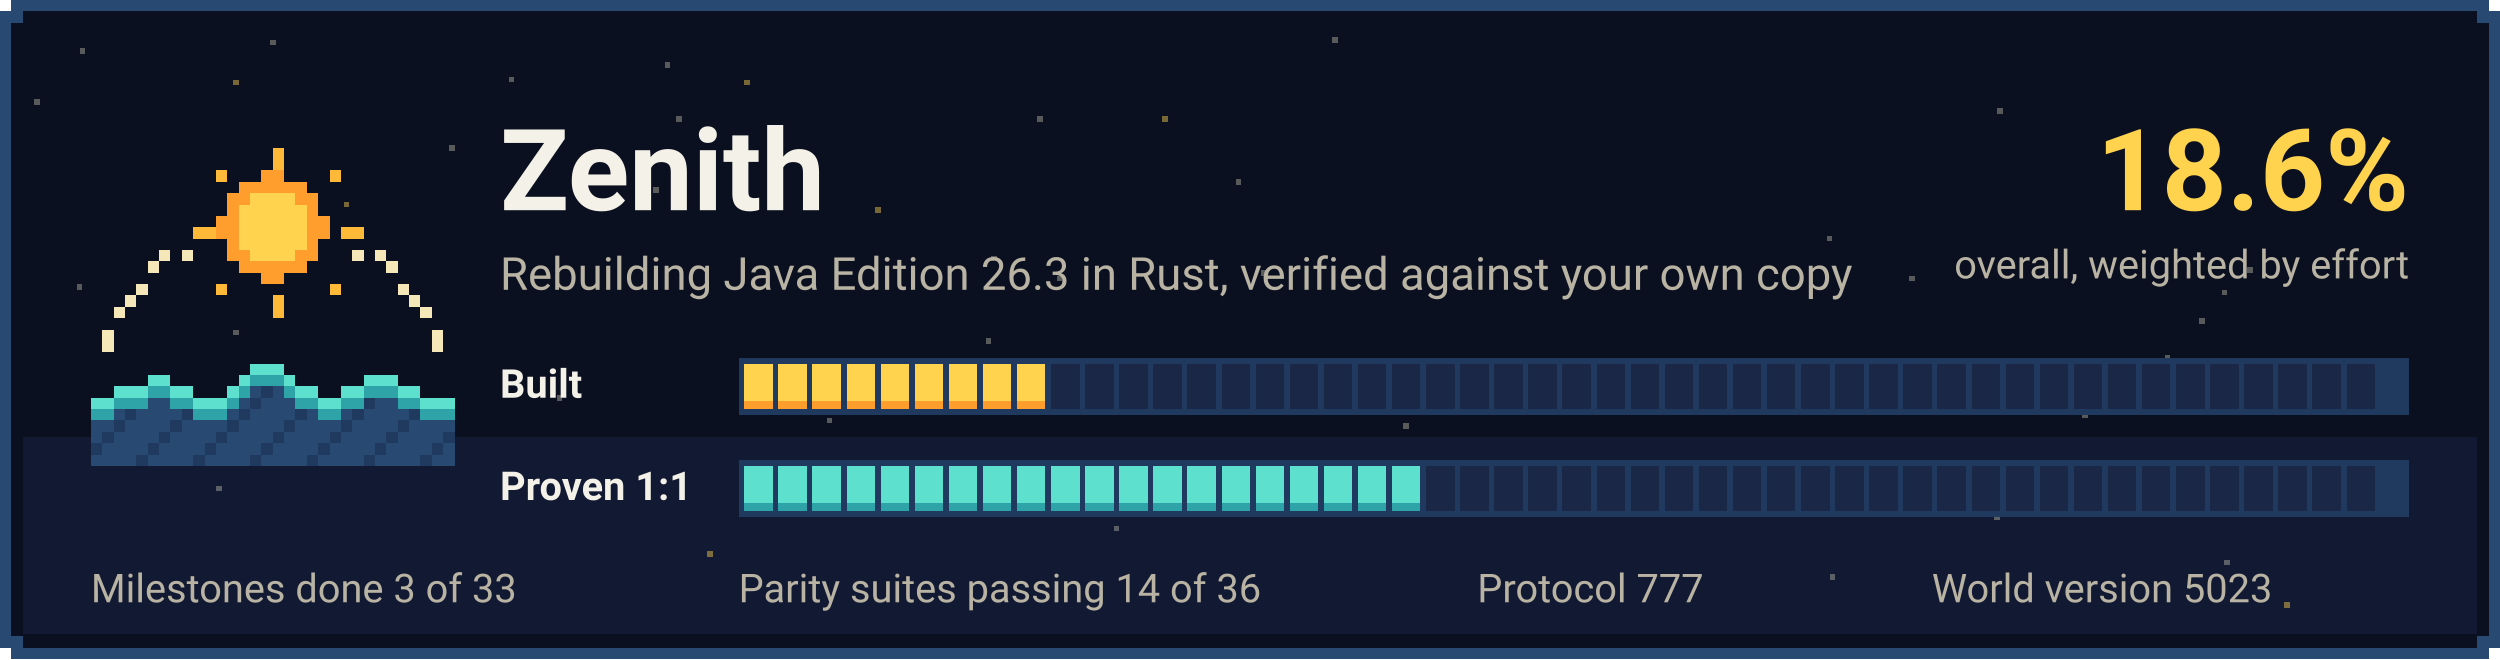
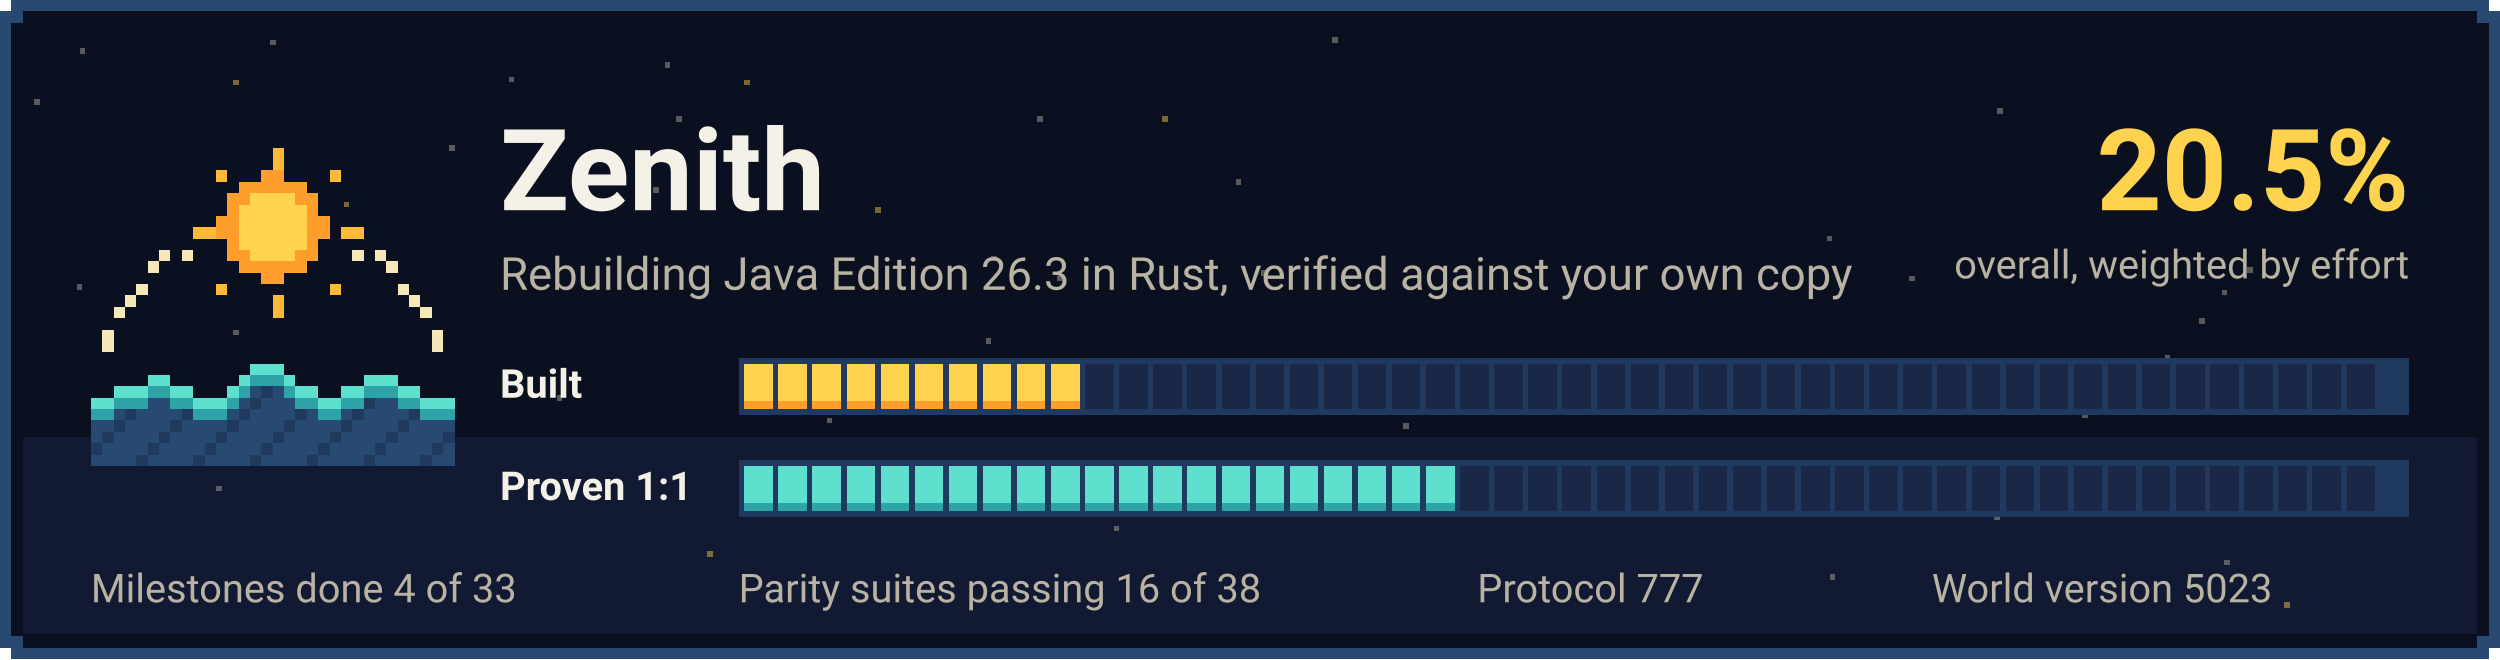
<svg xmlns="http://www.w3.org/2000/svg" width="880" height="232" viewBox="0 0 880 232" shape-rendering="crispEdges">
  <rect x="4" y="0" width="872" height="232" fill="#284A72" />
  <rect x="0" y="4" width="880" height="224" fill="#284A72" />
  <rect x="8" y="4" width="864" height="224" fill="#0B1020" />
  <rect x="4" y="8" width="872" height="216" fill="#0B1020" />
  <rect x="8" y="154" width="864" height="69" fill="#121A33" />
  <rect x="249" y="194" width="2" height="2" fill="#FFD34D" opacity="0.45" />
  <rect x="783" y="197" width="2" height="2" fill="#B9B3A3" opacity="0.45" />
  <rect x="409" y="41" width="2" height="2" fill="#FFD34D" opacity="0.45" />
  <rect x="703" y="38" width="2" height="2" fill="#B9B3A3" opacity="0.45" />
  <rect x="494" y="149" width="2" height="2" fill="#B9B3A3" opacity="0.45" />
  <rect x="702" y="181" width="2" height="2" fill="#B9B3A3" opacity="0.45" />
  <rect x="308" y="73" width="2" height="2" fill="#FFD34D" opacity="0.45" />
  <rect x="121" y="71" width="2" height="2" fill="#FFD34D" opacity="0.45" />
  <rect x="392" y="185" width="2" height="2" fill="#B9B3A3" opacity="0.45" />
  <rect x="435" y="63" width="2" height="2" fill="#B9B3A3" opacity="0.45" />
  <rect x="349" y="90" width="2" height="2" fill="#B9B3A3" opacity="0.45" />
  <rect x="672" y="97" width="2" height="2" fill="#B9B3A3" opacity="0.45" />
  <rect x="95" y="14" width="2" height="2" fill="#B9B3A3" opacity="0.45" />
  <rect x="28" y="17" width="2" height="2" fill="#B9B3A3" opacity="0.45" />
  <rect x="179" y="27" width="2" height="2" fill="#B9B3A3" opacity="0.45" />
  <rect x="12" y="35" width="2" height="2" fill="#B9B3A3" opacity="0.45" />
  <rect x="27" y="100" width="2" height="2" fill="#B9B3A3" opacity="0.45" />
  <rect x="82" y="28" width="2" height="2" fill="#FFD34D" opacity="0.45" />
  <rect x="597" y="126" width="2" height="2" fill="#B9B3A3" opacity="0.45" />
  <rect x="444" y="95" width="2" height="2" fill="#B9B3A3" opacity="0.45" />
  <rect x="76" y="171" width="2" height="2" fill="#B9B3A3" opacity="0.45" />
  <rect x="774" y="112" width="2" height="2" fill="#B9B3A3" opacity="0.45" />
  <rect x="733" y="145" width="2" height="2" fill="#B9B3A3" opacity="0.45" />
  <rect x="82" y="116" width="2" height="2" fill="#B9B3A3" opacity="0.45" />
  <rect x="643" y="83" width="2" height="2" fill="#B9B3A3" opacity="0.45" />
  <rect x="334" y="126" width="2" height="2" fill="#B9B3A3" opacity="0.45" />
  <rect x="234" y="22" width="2" height="2" fill="#B9B3A3" opacity="0.45" />
  <rect x="605" y="130" width="2" height="2" fill="#B9B3A3" opacity="0.45" />
  <rect x="262" y="28" width="2" height="2" fill="#FFD34D" opacity="0.45" />
  <rect x="804" y="212" width="2" height="2" fill="#FFD34D" opacity="0.45" />
  <rect x="363" y="139" width="2" height="2" fill="#B9B3A3" opacity="0.45" />
  <rect x="365" y="41" width="2" height="2" fill="#B9B3A3" opacity="0.45" />
  <rect x="782" y="102" width="2" height="2" fill="#B9B3A3" opacity="0.45" />
  <rect x="158" y="51" width="2" height="2" fill="#B9B3A3" opacity="0.45" />
  <rect x="466" y="162" width="2" height="2" fill="#B9B3A3" opacity="0.45" />
  <rect x="194" y="72" width="2" height="2" fill="#FFD34D" opacity="0.45" />
  <rect x="467" y="129" width="2" height="2" fill="#B9B3A3" opacity="0.45" />
  <rect x="37" y="156" width="2" height="2" fill="#B9B3A3" opacity="0.45" />
  <rect x="238" y="41" width="2" height="2" fill="#B9B3A3" opacity="0.45" />
  <rect x="372" y="97" width="2" height="2" fill="#B9B3A3" opacity="0.45" />
  <rect x="469" y="13" width="2" height="2" fill="#B9B3A3" opacity="0.45" />
  <rect x="762" y="125" width="2" height="2" fill="#B9B3A3" opacity="0.45" />
  <rect x="230" y="66" width="2" height="2" fill="#B9B3A3" opacity="0.45" />
  <rect x="291" y="147" width="2" height="2" fill="#B9B3A3" opacity="0.45" />
  <rect x="644" y="202" width="2" height="2" fill="#B9B3A3" opacity="0.45" />
  <rect x="347" y="119" width="2" height="2" fill="#B9B3A3" opacity="0.45" />
  <rect x="196" y="139" width="2" height="2" fill="#B9B3A3" opacity="0.45" />
  <rect x="791" y="94" width="2" height="2" fill="#B9B3A3" opacity="0.45" />
  <g transform="translate(32 36) scale(4)">
    <rect x="16" y="4" width="1" height="1" fill="#FFB938" />
    <rect x="16" y="5" width="1" height="1" fill="#FFB938" />
    <rect x="11" y="6" width="1" height="1" fill="#FFB938" />
    <rect x="15" y="6" width="1" height="1" fill="#FF9E2C" />
    <rect x="16" y="6" width="1" height="1" fill="#FF9E2C" />
    <rect x="21" y="6" width="1" height="1" fill="#FFB938" />
    <rect x="13" y="7" width="1" height="1" fill="#FF9E2C" />
    <rect x="14" y="7" width="1" height="1" fill="#FF9E2C" />
    <rect x="15" y="7" width="1" height="1" fill="#FF9E2C" />
    <rect x="16" y="7" width="1" height="1" fill="#FF9E2C" />
    <rect x="17" y="7" width="1" height="1" fill="#FF9E2C" />
    <rect x="18" y="7" width="1" height="1" fill="#FF9E2C" />
    <rect x="12" y="8" width="1" height="1" fill="#FF9E2C" />
    <rect x="13" y="8" width="1" height="1" fill="#FF9E2C" />
    <rect x="14" y="8" width="1" height="1" fill="#FFD34D" />
    <rect x="15" y="8" width="1" height="1" fill="#FFD34D" />
    <rect x="16" y="8" width="1" height="1" fill="#FFD34D" />
    <rect x="17" y="8" width="1" height="1" fill="#FFD34D" />
    <rect x="18" y="8" width="1" height="1" fill="#FF9E2C" />
    <rect x="19" y="8" width="1" height="1" fill="#FF9E2C" />
    <rect x="12" y="9" width="1" height="1" fill="#FF9E2C" />
    <rect x="13" y="9" width="1" height="1" fill="#FFD34D" />
    <rect x="14" y="9" width="1" height="1" fill="#FFD34D" />
    <rect x="15" y="9" width="1" height="1" fill="#FFD34D" />
    <rect x="16" y="9" width="1" height="1" fill="#FFD34D" />
    <rect x="17" y="9" width="1" height="1" fill="#FFD34D" />
    <rect x="18" y="9" width="1" height="1" fill="#FFD34D" />
    <rect x="19" y="9" width="1" height="1" fill="#FF9E2C" />
    <rect x="11" y="10" width="1" height="1" fill="#FF9E2C" />
    <rect x="12" y="10" width="1" height="1" fill="#FF9E2C" />
    <rect x="13" y="10" width="1" height="1" fill="#FFD34D" />
    <rect x="14" y="10" width="1" height="1" fill="#FFD34D" />
    <rect x="15" y="10" width="1" height="1" fill="#FFD34D" />
    <rect x="16" y="10" width="1" height="1" fill="#FFD34D" />
    <rect x="17" y="10" width="1" height="1" fill="#FFD34D" />
    <rect x="18" y="10" width="1" height="1" fill="#FFD34D" />
    <rect x="19" y="10" width="1" height="1" fill="#FF9E2C" />
    <rect x="20" y="10" width="1" height="1" fill="#FF9E2C" />
    <rect x="9" y="11" width="1" height="1" fill="#FFB938" />
    <rect x="10" y="11" width="1" height="1" fill="#FFB938" />
    <rect x="11" y="11" width="1" height="1" fill="#FF9E2C" />
    <rect x="12" y="11" width="1" height="1" fill="#FF9E2C" />
    <rect x="13" y="11" width="1" height="1" fill="#FFD34D" />
    <rect x="14" y="11" width="1" height="1" fill="#FFD34D" />
    <rect x="15" y="11" width="1" height="1" fill="#FFD34D" />
    <rect x="16" y="11" width="1" height="1" fill="#FFD34D" />
    <rect x="17" y="11" width="1" height="1" fill="#FFD34D" />
    <rect x="18" y="11" width="1" height="1" fill="#FFD34D" />
    <rect x="19" y="11" width="1" height="1" fill="#FF9E2C" />
    <rect x="20" y="11" width="1" height="1" fill="#FF9E2C" />
    <rect x="22" y="11" width="1" height="1" fill="#FFB938" />
    <rect x="23" y="11" width="1" height="1" fill="#FFB938" />
    <rect x="12" y="12" width="1" height="1" fill="#FF9E2C" />
    <rect x="13" y="12" width="1" height="1" fill="#FFD34D" />
    <rect x="14" y="12" width="1" height="1" fill="#FFD34D" />
    <rect x="15" y="12" width="1" height="1" fill="#FFD34D" />
    <rect x="16" y="12" width="1" height="1" fill="#FFD34D" />
    <rect x="17" y="12" width="1" height="1" fill="#FFD34D" />
    <rect x="18" y="12" width="1" height="1" fill="#FFD34D" />
    <rect x="19" y="12" width="1" height="1" fill="#FF9E2C" />
    <rect x="6" y="13" width="1" height="1" fill="#F6E7B8" />
    <rect x="8" y="13" width="1" height="1" fill="#F6E7B8" />
    <rect x="12" y="13" width="1" height="1" fill="#FF9E2C" />
    <rect x="13" y="13" width="1" height="1" fill="#FF9E2C" />
    <rect x="14" y="13" width="1" height="1" fill="#FFD34D" />
    <rect x="15" y="13" width="1" height="1" fill="#FFD34D" />
    <rect x="16" y="13" width="1" height="1" fill="#FFD34D" />
    <rect x="17" y="13" width="1" height="1" fill="#FFD34D" />
    <rect x="18" y="13" width="1" height="1" fill="#FF9E2C" />
    <rect x="19" y="13" width="1" height="1" fill="#FF9E2C" />
    <rect x="23" y="13" width="1" height="1" fill="#F6E7B8" />
    <rect x="25" y="13" width="1" height="1" fill="#F6E7B8" />
    <rect x="5" y="14" width="1" height="1" fill="#F6E7B8" />
    <rect x="13" y="14" width="1" height="1" fill="#FF9E2C" />
    <rect x="14" y="14" width="1" height="1" fill="#FF9E2C" />
    <rect x="15" y="14" width="1" height="1" fill="#FF9E2C" />
    <rect x="16" y="14" width="1" height="1" fill="#FF9E2C" />
    <rect x="17" y="14" width="1" height="1" fill="#FF9E2C" />
    <rect x="18" y="14" width="1" height="1" fill="#FF9E2C" />
    <rect x="26" y="14" width="1" height="1" fill="#F6E7B8" />
    <rect x="15" y="15" width="1" height="1" fill="#FF9E2C" />
    <rect x="16" y="15" width="1" height="1" fill="#FF9E2C" />
    <rect x="4" y="16" width="1" height="1" fill="#F6E7B8" />
    <rect x="11" y="16" width="1" height="1" fill="#FFB938" />
    <rect x="21" y="16" width="1" height="1" fill="#FFB938" />
    <rect x="27" y="16" width="1" height="1" fill="#F6E7B8" />
    <rect x="3" y="17" width="1" height="1" fill="#F6E7B8" />
    <rect x="16" y="17" width="1" height="1" fill="#FFB938" />
    <rect x="28" y="17" width="1" height="1" fill="#F6E7B8" />
    <rect x="2" y="18" width="1" height="1" fill="#F6E7B8" />
    <rect x="16" y="18" width="1" height="1" fill="#FFB938" />
    <rect x="29" y="18" width="1" height="1" fill="#F6E7B8" />
    <rect x="1" y="20" width="1" height="1" fill="#F6E7B8" />
    <rect x="30" y="20" width="1" height="1" fill="#F6E7B8" />
    <rect x="1" y="21" width="1" height="1" fill="#F6E7B8" />
    <rect x="30" y="21" width="1" height="1" fill="#F6E7B8" />
    <rect x="14" y="23" width="1" height="1" fill="#5EE0CF" />
    <rect x="15" y="23" width="1" height="1" fill="#5EE0CF" />
    <rect x="16" y="23" width="1" height="1" fill="#5EE0CF" />
    <rect x="5" y="24" width="1" height="1" fill="#5EE0CF" />
    <rect x="6" y="24" width="1" height="1" fill="#5EE0CF" />
    <rect x="13" y="24" width="1" height="1" fill="#5EE0CF" />
    <rect x="14" y="24" width="1" height="1" fill="#2EA3A8" />
    <rect x="15" y="24" width="1" height="1" fill="#2EA3A8" />
    <rect x="16" y="24" width="1" height="1" fill="#2EA3A8" />
    <rect x="17" y="24" width="1" height="1" fill="#5EE0CF" />
    <rect x="24" y="24" width="1" height="1" fill="#5EE0CF" />
    <rect x="25" y="24" width="1" height="1" fill="#5EE0CF" />
    <rect x="26" y="24" width="1" height="1" fill="#5EE0CF" />
    <rect x="2" y="25" width="1" height="1" fill="#5EE0CF" />
    <rect x="3" y="25" width="1" height="1" fill="#5EE0CF" />
    <rect x="4" y="25" width="1" height="1" fill="#5EE0CF" />
    <rect x="5" y="25" width="1" height="1" fill="#2EA3A8" />
    <rect x="6" y="25" width="1" height="1" fill="#2EA3A8" />
    <rect x="7" y="25" width="1" height="1" fill="#5EE0CF" />
    <rect x="8" y="25" width="1" height="1" fill="#5EE0CF" />
    <rect x="12" y="25" width="1" height="1" fill="#5EE0CF" />
    <rect x="13" y="25" width="1" height="1" fill="#2EA3A8" />
    <rect x="14" y="25" width="1" height="1" fill="#284A72" />
    <rect x="15" y="25" width="1" height="1" fill="#1F3A5E" />
    <rect x="16" y="25" width="1" height="1" fill="#284A72" />
    <rect x="17" y="25" width="1" height="1" fill="#2EA3A8" />
    <rect x="18" y="25" width="1" height="1" fill="#5EE0CF" />
    <rect x="19" y="25" width="1" height="1" fill="#5EE0CF" />
    <rect x="22" y="25" width="1" height="1" fill="#5EE0CF" />
    <rect x="23" y="25" width="1" height="1" fill="#5EE0CF" />
    <rect x="24" y="25" width="1" height="1" fill="#2EA3A8" />
    <rect x="25" y="25" width="1" height="1" fill="#2EA3A8" />
    <rect x="26" y="25" width="1" height="1" fill="#2EA3A8" />
    <rect x="27" y="25" width="1" height="1" fill="#5EE0CF" />
    <rect x="28" y="25" width="1" height="1" fill="#5EE0CF" />
    <rect x="0" y="26" width="1" height="1" fill="#5EE0CF" />
    <rect x="1" y="26" width="1" height="1" fill="#5EE0CF" />
    <rect x="2" y="26" width="1" height="1" fill="#2EA3A8" />
    <rect x="3" y="26" width="1" height="1" fill="#2EA3A8" />
    <rect x="4" y="26" width="1" height="1" fill="#2EA3A8" />
    <rect x="5" y="26" width="1" height="1" fill="#284A72" />
    <rect x="6" y="26" width="1" height="1" fill="#284A72" />
    <rect x="7" y="26" width="1" height="1" fill="#2EA3A8" />
    <rect x="8" y="26" width="1" height="1" fill="#2EA3A8" />
    <rect x="9" y="26" width="1" height="1" fill="#5EE0CF" />
    <rect x="10" y="26" width="1" height="1" fill="#5EE0CF" />
    <rect x="11" y="26" width="1" height="1" fill="#5EE0CF" />
    <rect x="12" y="26" width="1" height="1" fill="#2EA3A8" />
    <rect x="13" y="26" width="1" height="1" fill="#284A72" />
    <rect x="14" y="26" width="1" height="1" fill="#1F3A5E" />
    <rect x="15" y="26" width="1" height="1" fill="#284A72" />
    <rect x="16" y="26" width="1" height="1" fill="#284A72" />
    <rect x="17" y="26" width="1" height="1" fill="#284A72" />
    <rect x="18" y="26" width="1" height="1" fill="#2EA3A8" />
    <rect x="19" y="26" width="1" height="1" fill="#2EA3A8" />
    <rect x="20" y="26" width="1" height="1" fill="#5EE0CF" />
    <rect x="21" y="26" width="1" height="1" fill="#5EE0CF" />
    <rect x="22" y="26" width="1" height="1" fill="#2EA3A8" />
    <rect x="23" y="26" width="1" height="1" fill="#2EA3A8" />
    <rect x="24" y="26" width="1" height="1" fill="#1F3A5E" />
    <rect x="25" y="26" width="1" height="1" fill="#284A72" />
    <rect x="26" y="26" width="1" height="1" fill="#284A72" />
    <rect x="27" y="26" width="1" height="1" fill="#2EA3A8" />
    <rect x="28" y="26" width="1" height="1" fill="#2EA3A8" />
    <rect x="29" y="26" width="1" height="1" fill="#5EE0CF" />
    <rect x="30" y="26" width="1" height="1" fill="#5EE0CF" />
    <rect x="31" y="26" width="1" height="1" fill="#5EE0CF" />
    <rect x="0" y="27" width="1" height="1" fill="#2EA3A8" />
    <rect x="1" y="27" width="1" height="1" fill="#2EA3A8" />
    <rect x="2" y="27" width="1" height="1" fill="#284A72" />
    <rect x="3" y="27" width="1" height="1" fill="#1F3A5E" />
    <rect x="4" y="27" width="1" height="1" fill="#284A72" />
    <rect x="5" y="27" width="1" height="1" fill="#284A72" />
    <rect x="6" y="27" width="1" height="1" fill="#284A72" />
    <rect x="7" y="27" width="1" height="1" fill="#284A72" />
    <rect x="8" y="27" width="1" height="1" fill="#1F3A5E" />
    <rect x="9" y="27" width="1" height="1" fill="#2EA3A8" />
    <rect x="10" y="27" width="1" height="1" fill="#2EA3A8" />
    <rect x="11" y="27" width="1" height="1" fill="#2EA3A8" />
    <rect x="12" y="27" width="1" height="1" fill="#284A72" />
    <rect x="13" y="27" width="1" height="1" fill="#1F3A5E" />
    <rect x="14" y="27" width="1" height="1" fill="#284A72" />
    <rect x="15" y="27" width="1" height="1" fill="#284A72" />
    <rect x="16" y="27" width="1" height="1" fill="#284A72" />
    <rect x="17" y="27" width="1" height="1" fill="#284A72" />
    <rect x="18" y="27" width="1" height="1" fill="#1F3A5E" />
    <rect x="19" y="27" width="1" height="1" fill="#284A72" />
    <rect x="20" y="27" width="1" height="1" fill="#2EA3A8" />
    <rect x="21" y="27" width="1" height="1" fill="#2EA3A8" />
    <rect x="22" y="27" width="1" height="1" fill="#284A72" />
    <rect x="23" y="27" width="1" height="1" fill="#1F3A5E" />
    <rect x="24" y="27" width="1" height="1" fill="#284A72" />
    <rect x="25" y="27" width="1" height="1" fill="#284A72" />
    <rect x="26" y="27" width="1" height="1" fill="#284A72" />
    <rect x="27" y="27" width="1" height="1" fill="#284A72" />
    <rect x="28" y="27" width="1" height="1" fill="#1F3A5E" />
    <rect x="29" y="27" width="1" height="1" fill="#2EA3A8" />
    <rect x="30" y="27" width="1" height="1" fill="#2EA3A8" />
    <rect x="31" y="27" width="1" height="1" fill="#2EA3A8" />
    <rect x="0" y="28" width="1" height="1" fill="#284A72" />
    <rect x="1" y="28" width="1" height="1" fill="#284A72" />
    <rect x="2" y="28" width="1" height="1" fill="#1F3A5E" />
    <rect x="3" y="28" width="1" height="1" fill="#284A72" />
    <rect x="4" y="28" width="1" height="1" fill="#284A72" />
    <rect x="5" y="28" width="1" height="1" fill="#284A72" />
    <rect x="6" y="28" width="1" height="1" fill="#284A72" />
    <rect x="7" y="28" width="1" height="1" fill="#1F3A5E" />
    <rect x="8" y="28" width="1" height="1" fill="#284A72" />
    <rect x="9" y="28" width="1" height="1" fill="#284A72" />
    <rect x="10" y="28" width="1" height="1" fill="#284A72" />
    <rect x="11" y="28" width="1" height="1" fill="#284A72" />
    <rect x="12" y="28" width="1" height="1" fill="#1F3A5E" />
    <rect x="13" y="28" width="1" height="1" fill="#284A72" />
    <rect x="14" y="28" width="1" height="1" fill="#284A72" />
    <rect x="15" y="28" width="1" height="1" fill="#284A72" />
    <rect x="16" y="28" width="1" height="1" fill="#284A72" />
    <rect x="17" y="28" width="1" height="1" fill="#1F3A5E" />
    <rect x="18" y="28" width="1" height="1" fill="#284A72" />
    <rect x="19" y="28" width="1" height="1" fill="#284A72" />
    <rect x="20" y="28" width="1" height="1" fill="#284A72" />
    <rect x="21" y="28" width="1" height="1" fill="#284A72" />
    <rect x="22" y="28" width="1" height="1" fill="#1F3A5E" />
    <rect x="23" y="28" width="1" height="1" fill="#284A72" />
    <rect x="24" y="28" width="1" height="1" fill="#284A72" />
    <rect x="25" y="28" width="1" height="1" fill="#284A72" />
    <rect x="26" y="28" width="1" height="1" fill="#284A72" />
    <rect x="27" y="28" width="1" height="1" fill="#1F3A5E" />
    <rect x="28" y="28" width="1" height="1" fill="#284A72" />
    <rect x="29" y="28" width="1" height="1" fill="#284A72" />
    <rect x="30" y="28" width="1" height="1" fill="#284A72" />
    <rect x="31" y="28" width="1" height="1" fill="#284A72" />
    <rect x="0" y="29" width="1" height="1" fill="#284A72" />
    <rect x="1" y="29" width="1" height="1" fill="#1F3A5E" />
    <rect x="2" y="29" width="1" height="1" fill="#284A72" />
    <rect x="3" y="29" width="1" height="1" fill="#284A72" />
    <rect x="4" y="29" width="1" height="1" fill="#284A72" />
    <rect x="5" y="29" width="1" height="1" fill="#284A72" />
    <rect x="6" y="29" width="1" height="1" fill="#1F3A5E" />
    <rect x="7" y="29" width="1" height="1" fill="#284A72" />
    <rect x="8" y="29" width="1" height="1" fill="#284A72" />
    <rect x="9" y="29" width="1" height="1" fill="#284A72" />
    <rect x="10" y="29" width="1" height="1" fill="#284A72" />
    <rect x="11" y="29" width="1" height="1" fill="#1F3A5E" />
    <rect x="12" y="29" width="1" height="1" fill="#284A72" />
    <rect x="13" y="29" width="1" height="1" fill="#284A72" />
    <rect x="14" y="29" width="1" height="1" fill="#284A72" />
    <rect x="15" y="29" width="1" height="1" fill="#284A72" />
    <rect x="16" y="29" width="1" height="1" fill="#1F3A5E" />
    <rect x="17" y="29" width="1" height="1" fill="#284A72" />
    <rect x="18" y="29" width="1" height="1" fill="#284A72" />
    <rect x="19" y="29" width="1" height="1" fill="#284A72" />
    <rect x="20" y="29" width="1" height="1" fill="#284A72" />
    <rect x="21" y="29" width="1" height="1" fill="#1F3A5E" />
    <rect x="22" y="29" width="1" height="1" fill="#284A72" />
    <rect x="23" y="29" width="1" height="1" fill="#284A72" />
    <rect x="24" y="29" width="1" height="1" fill="#284A72" />
    <rect x="25" y="29" width="1" height="1" fill="#284A72" />
    <rect x="26" y="29" width="1" height="1" fill="#1F3A5E" />
    <rect x="27" y="29" width="1" height="1" fill="#284A72" />
    <rect x="28" y="29" width="1" height="1" fill="#284A72" />
    <rect x="29" y="29" width="1" height="1" fill="#284A72" />
    <rect x="30" y="29" width="1" height="1" fill="#284A72" />
    <rect x="31" y="29" width="1" height="1" fill="#1F3A5E" />
    <rect x="0" y="30" width="1" height="1" fill="#1F3A5E" />
    <rect x="1" y="30" width="1" height="1" fill="#284A72" />
    <rect x="2" y="30" width="1" height="1" fill="#284A72" />
    <rect x="3" y="30" width="1" height="1" fill="#284A72" />
    <rect x="4" y="30" width="1" height="1" fill="#284A72" />
    <rect x="5" y="30" width="1" height="1" fill="#1F3A5E" />
    <rect x="6" y="30" width="1" height="1" fill="#284A72" />
    <rect x="7" y="30" width="1" height="1" fill="#284A72" />
    <rect x="8" y="30" width="1" height="1" fill="#284A72" />
    <rect x="9" y="30" width="1" height="1" fill="#284A72" />
    <rect x="10" y="30" width="1" height="1" fill="#1F3A5E" />
    <rect x="11" y="30" width="1" height="1" fill="#284A72" />
    <rect x="12" y="30" width="1" height="1" fill="#284A72" />
    <rect x="13" y="30" width="1" height="1" fill="#284A72" />
    <rect x="14" y="30" width="1" height="1" fill="#284A72" />
    <rect x="15" y="30" width="1" height="1" fill="#1F3A5E" />
    <rect x="16" y="30" width="1" height="1" fill="#284A72" />
    <rect x="17" y="30" width="1" height="1" fill="#284A72" />
    <rect x="18" y="30" width="1" height="1" fill="#284A72" />
    <rect x="19" y="30" width="1" height="1" fill="#284A72" />
    <rect x="20" y="30" width="1" height="1" fill="#1F3A5E" />
    <rect x="21" y="30" width="1" height="1" fill="#284A72" />
    <rect x="22" y="30" width="1" height="1" fill="#284A72" />
    <rect x="23" y="30" width="1" height="1" fill="#284A72" />
    <rect x="24" y="30" width="1" height="1" fill="#284A72" />
    <rect x="25" y="30" width="1" height="1" fill="#1F3A5E" />
    <rect x="26" y="30" width="1" height="1" fill="#284A72" />
    <rect x="27" y="30" width="1" height="1" fill="#284A72" />
    <rect x="28" y="30" width="1" height="1" fill="#284A72" />
    <rect x="29" y="30" width="1" height="1" fill="#284A72" />
    <rect x="30" y="30" width="1" height="1" fill="#1F3A5E" />
    <rect x="31" y="30" width="1" height="1" fill="#284A72" />
    <rect x="0" y="31" width="1" height="1" fill="#284A72" />
    <rect x="1" y="31" width="1" height="1" fill="#284A72" />
    <rect x="2" y="31" width="1" height="1" fill="#284A72" />
    <rect x="3" y="31" width="1" height="1" fill="#284A72" />
    <rect x="4" y="31" width="1" height="1" fill="#1F3A5E" />
    <rect x="5" y="31" width="1" height="1" fill="#284A72" />
    <rect x="6" y="31" width="1" height="1" fill="#284A72" />
    <rect x="7" y="31" width="1" height="1" fill="#284A72" />
    <rect x="8" y="31" width="1" height="1" fill="#284A72" />
    <rect x="9" y="31" width="1" height="1" fill="#1F3A5E" />
    <rect x="10" y="31" width="1" height="1" fill="#284A72" />
    <rect x="11" y="31" width="1" height="1" fill="#284A72" />
    <rect x="12" y="31" width="1" height="1" fill="#284A72" />
    <rect x="13" y="31" width="1" height="1" fill="#284A72" />
    <rect x="14" y="31" width="1" height="1" fill="#1F3A5E" />
    <rect x="15" y="31" width="1" height="1" fill="#284A72" />
    <rect x="16" y="31" width="1" height="1" fill="#284A72" />
    <rect x="17" y="31" width="1" height="1" fill="#284A72" />
    <rect x="18" y="31" width="1" height="1" fill="#284A72" />
    <rect x="19" y="31" width="1" height="1" fill="#1F3A5E" />
    <rect x="20" y="31" width="1" height="1" fill="#284A72" />
    <rect x="21" y="31" width="1" height="1" fill="#284A72" />
    <rect x="22" y="31" width="1" height="1" fill="#284A72" />
    <rect x="23" y="31" width="1" height="1" fill="#284A72" />
    <rect x="24" y="31" width="1" height="1" fill="#1F3A5E" />
    <rect x="25" y="31" width="1" height="1" fill="#284A72" />
    <rect x="26" y="31" width="1" height="1" fill="#284A72" />
    <rect x="27" y="31" width="1" height="1" fill="#284A72" />
    <rect x="28" y="31" width="1" height="1" fill="#284A72" />
    <rect x="29" y="31" width="1" height="1" fill="#1F3A5E" />
    <rect x="30" y="31" width="1" height="1" fill="#284A72" />
    <rect x="31" y="31" width="1" height="1" fill="#284A72" />
  </g>
  <text x="176" y="74" font-family="'Pixelify Sans', ui-sans-serif, system-ui, -apple-system, 'Segoe UI', Roboto, sans-serif" font-size="40" font-weight="700" fill="#F4F1E8" text-anchor="start">Zenith</text>
  <text x="176" y="102" font-family="'Pixelify Sans', ui-sans-serif, system-ui, -apple-system, 'Segoe UI', Roboto, sans-serif" font-size="16" font-weight="400" fill="#B9B3A3" text-anchor="start">Rebuilding Java Edition 26.3 in Rust, verified against your own copy</text>
-   <text x="848" y="74" font-family="'Pixelify Sans', ui-sans-serif, system-ui, -apple-system, 'Segoe UI', Roboto, sans-serif" font-size="40" font-weight="700" fill="#FFD34D" text-anchor="end">18.6%</text>
+   <text x="848" y="74" font-family="'Pixelify Sans', ui-sans-serif, system-ui, -apple-system, 'Segoe UI', Roboto, sans-serif" font-size="40" font-weight="700" fill="#FFD34D" text-anchor="end">20.5%</text>
  <text x="848" y="98" font-family="'Pixelify Sans', ui-sans-serif, system-ui, -apple-system, 'Segoe UI', Roboto, sans-serif" font-size="14" font-weight="400" fill="#B9B3A3" text-anchor="end">overall, weighted by effort</text>
  <text x="176" y="140" font-family="'Pixelify Sans', ui-sans-serif, system-ui, -apple-system, 'Segoe UI', Roboto, sans-serif" font-size="14" font-weight="600" fill="#F4F1E8" text-anchor="start">Built</text>
  <rect x="260" y="126" width="588" height="20" fill="#1F3A5E" />
  <rect x="262" y="128" width="10" height="16" fill="#FFD34D" />
  <rect x="262" y="141" width="10" height="3" fill="#FF9E2C" />
  <rect x="274" y="128" width="10" height="16" fill="#FFD34D" />
  <rect x="274" y="141" width="10" height="3" fill="#FF9E2C" />
  <rect x="286" y="128" width="10" height="16" fill="#FFD34D" />
  <rect x="286" y="141" width="10" height="3" fill="#FF9E2C" />
  <rect x="298" y="128" width="10" height="16" fill="#FFD34D" />
  <rect x="298" y="141" width="10" height="3" fill="#FF9E2C" />
  <rect x="310" y="128" width="10" height="16" fill="#FFD34D" />
  <rect x="310" y="141" width="10" height="3" fill="#FF9E2C" />
  <rect x="322" y="128" width="10" height="16" fill="#FFD34D" />
  <rect x="322" y="141" width="10" height="3" fill="#FF9E2C" />
  <rect x="334" y="128" width="10" height="16" fill="#FFD34D" />
  <rect x="334" y="141" width="10" height="3" fill="#FF9E2C" />
  <rect x="346" y="128" width="10" height="16" fill="#FFD34D" />
  <rect x="346" y="141" width="10" height="3" fill="#FF9E2C" />
  <rect x="358" y="128" width="10" height="16" fill="#FFD34D" />
  <rect x="358" y="141" width="10" height="3" fill="#FF9E2C" />
-   <rect x="370" y="128" width="10" height="16" fill="#1B2747" />
+   <rect x="370" y="128" width="10" height="16" fill="#FFD34D" />
+   <rect x="370" y="141" width="10" height="3" fill="#FF9E2C" />
  <rect x="382" y="128" width="10" height="16" fill="#1B2747" />
  <rect x="394" y="128" width="10" height="16" fill="#1B2747" />
  <rect x="406" y="128" width="10" height="16" fill="#1B2747" />
  <rect x="418" y="128" width="10" height="16" fill="#1B2747" />
  <rect x="430" y="128" width="10" height="16" fill="#1B2747" />
  <rect x="442" y="128" width="10" height="16" fill="#1B2747" />
  <rect x="454" y="128" width="10" height="16" fill="#1B2747" />
  <rect x="466" y="128" width="10" height="16" fill="#1B2747" />
  <rect x="478" y="128" width="10" height="16" fill="#1B2747" />
  <rect x="490" y="128" width="10" height="16" fill="#1B2747" />
  <rect x="502" y="128" width="10" height="16" fill="#1B2747" />
  <rect x="514" y="128" width="10" height="16" fill="#1B2747" />
  <rect x="526" y="128" width="10" height="16" fill="#1B2747" />
  <rect x="538" y="128" width="10" height="16" fill="#1B2747" />
  <rect x="550" y="128" width="10" height="16" fill="#1B2747" />
  <rect x="562" y="128" width="10" height="16" fill="#1B2747" />
  <rect x="574" y="128" width="10" height="16" fill="#1B2747" />
  <rect x="586" y="128" width="10" height="16" fill="#1B2747" />
  <rect x="598" y="128" width="10" height="16" fill="#1B2747" />
  <rect x="610" y="128" width="10" height="16" fill="#1B2747" />
  <rect x="622" y="128" width="10" height="16" fill="#1B2747" />
  <rect x="634" y="128" width="10" height="16" fill="#1B2747" />
  <rect x="646" y="128" width="10" height="16" fill="#1B2747" />
  <rect x="658" y="128" width="10" height="16" fill="#1B2747" />
  <rect x="670" y="128" width="10" height="16" fill="#1B2747" />
  <rect x="682" y="128" width="10" height="16" fill="#1B2747" />
  <rect x="694" y="128" width="10" height="16" fill="#1B2747" />
  <rect x="706" y="128" width="10" height="16" fill="#1B2747" />
  <rect x="718" y="128" width="10" height="16" fill="#1B2747" />
  <rect x="730" y="128" width="10" height="16" fill="#1B2747" />
  <rect x="742" y="128" width="10" height="16" fill="#1B2747" />
  <rect x="754" y="128" width="10" height="16" fill="#1B2747" />
  <rect x="766" y="128" width="10" height="16" fill="#1B2747" />
  <rect x="778" y="128" width="10" height="16" fill="#1B2747" />
  <rect x="790" y="128" width="10" height="16" fill="#1B2747" />
  <rect x="802" y="128" width="10" height="16" fill="#1B2747" />
  <rect x="814" y="128" width="10" height="16" fill="#1B2747" />
  <rect x="826" y="128" width="10" height="16" fill="#1B2747" />
  <text x="176" y="176" font-family="'Pixelify Sans', ui-sans-serif, system-ui, -apple-system, 'Segoe UI', Roboto, sans-serif" font-size="14" font-weight="600" fill="#F4F1E8" text-anchor="start">Proven 1:1</text>
  <rect x="260" y="162" width="588" height="20" fill="#1F3A5E" />
  <rect x="262" y="164" width="10" height="16" fill="#5EE0CF" />
  <rect x="262" y="177" width="10" height="3" fill="#2EA3A8" />
  <rect x="274" y="164" width="10" height="16" fill="#5EE0CF" />
  <rect x="274" y="177" width="10" height="3" fill="#2EA3A8" />
  <rect x="286" y="164" width="10" height="16" fill="#5EE0CF" />
  <rect x="286" y="177" width="10" height="3" fill="#2EA3A8" />
  <rect x="298" y="164" width="10" height="16" fill="#5EE0CF" />
  <rect x="298" y="177" width="10" height="3" fill="#2EA3A8" />
  <rect x="310" y="164" width="10" height="16" fill="#5EE0CF" />
  <rect x="310" y="177" width="10" height="3" fill="#2EA3A8" />
  <rect x="322" y="164" width="10" height="16" fill="#5EE0CF" />
  <rect x="322" y="177" width="10" height="3" fill="#2EA3A8" />
  <rect x="334" y="164" width="10" height="16" fill="#5EE0CF" />
  <rect x="334" y="177" width="10" height="3" fill="#2EA3A8" />
  <rect x="346" y="164" width="10" height="16" fill="#5EE0CF" />
  <rect x="346" y="177" width="10" height="3" fill="#2EA3A8" />
  <rect x="358" y="164" width="10" height="16" fill="#5EE0CF" />
  <rect x="358" y="177" width="10" height="3" fill="#2EA3A8" />
  <rect x="370" y="164" width="10" height="16" fill="#5EE0CF" />
  <rect x="370" y="177" width="10" height="3" fill="#2EA3A8" />
  <rect x="382" y="164" width="10" height="16" fill="#5EE0CF" />
  <rect x="382" y="177" width="10" height="3" fill="#2EA3A8" />
  <rect x="394" y="164" width="10" height="16" fill="#5EE0CF" />
  <rect x="394" y="177" width="10" height="3" fill="#2EA3A8" />
  <rect x="406" y="164" width="10" height="16" fill="#5EE0CF" />
  <rect x="406" y="177" width="10" height="3" fill="#2EA3A8" />
  <rect x="418" y="164" width="10" height="16" fill="#5EE0CF" />
  <rect x="418" y="177" width="10" height="3" fill="#2EA3A8" />
  <rect x="430" y="164" width="10" height="16" fill="#5EE0CF" />
  <rect x="430" y="177" width="10" height="3" fill="#2EA3A8" />
  <rect x="442" y="164" width="10" height="16" fill="#5EE0CF" />
  <rect x="442" y="177" width="10" height="3" fill="#2EA3A8" />
  <rect x="454" y="164" width="10" height="16" fill="#5EE0CF" />
  <rect x="454" y="177" width="10" height="3" fill="#2EA3A8" />
  <rect x="466" y="164" width="10" height="16" fill="#5EE0CF" />
  <rect x="466" y="177" width="10" height="3" fill="#2EA3A8" />
  <rect x="478" y="164" width="10" height="16" fill="#5EE0CF" />
  <rect x="478" y="177" width="10" height="3" fill="#2EA3A8" />
  <rect x="490" y="164" width="10" height="16" fill="#5EE0CF" />
  <rect x="490" y="177" width="10" height="3" fill="#2EA3A8" />
-   <rect x="502" y="164" width="10" height="16" fill="#1B2747" />
+   <rect x="502" y="164" width="10" height="16" fill="#5EE0CF" />
+   <rect x="502" y="177" width="10" height="3" fill="#2EA3A8" />
  <rect x="514" y="164" width="10" height="16" fill="#1B2747" />
  <rect x="526" y="164" width="10" height="16" fill="#1B2747" />
  <rect x="538" y="164" width="10" height="16" fill="#1B2747" />
  <rect x="550" y="164" width="10" height="16" fill="#1B2747" />
  <rect x="562" y="164" width="10" height="16" fill="#1B2747" />
  <rect x="574" y="164" width="10" height="16" fill="#1B2747" />
  <rect x="586" y="164" width="10" height="16" fill="#1B2747" />
  <rect x="598" y="164" width="10" height="16" fill="#1B2747" />
  <rect x="610" y="164" width="10" height="16" fill="#1B2747" />
  <rect x="622" y="164" width="10" height="16" fill="#1B2747" />
  <rect x="634" y="164" width="10" height="16" fill="#1B2747" />
  <rect x="646" y="164" width="10" height="16" fill="#1B2747" />
  <rect x="658" y="164" width="10" height="16" fill="#1B2747" />
  <rect x="670" y="164" width="10" height="16" fill="#1B2747" />
  <rect x="682" y="164" width="10" height="16" fill="#1B2747" />
  <rect x="694" y="164" width="10" height="16" fill="#1B2747" />
  <rect x="706" y="164" width="10" height="16" fill="#1B2747" />
  <rect x="718" y="164" width="10" height="16" fill="#1B2747" />
  <rect x="730" y="164" width="10" height="16" fill="#1B2747" />
  <rect x="742" y="164" width="10" height="16" fill="#1B2747" />
  <rect x="754" y="164" width="10" height="16" fill="#1B2747" />
  <rect x="766" y="164" width="10" height="16" fill="#1B2747" />
  <rect x="778" y="164" width="10" height="16" fill="#1B2747" />
  <rect x="790" y="164" width="10" height="16" fill="#1B2747" />
  <rect x="802" y="164" width="10" height="16" fill="#1B2747" />
  <rect x="814" y="164" width="10" height="16" fill="#1B2747" />
  <rect x="826" y="164" width="10" height="16" fill="#1B2747" />
-   <text x="32" y="212" font-family="'Pixelify Sans', ui-sans-serif, system-ui, -apple-system, 'Segoe UI', Roboto, sans-serif" font-size="14" font-weight="400" fill="#B9B3A3" text-anchor="start">Milestones done 3 of 33</text>
-   <text x="260" y="212" font-family="'Pixelify Sans', ui-sans-serif, system-ui, -apple-system, 'Segoe UI', Roboto, sans-serif" font-size="14" font-weight="400" fill="#B9B3A3" text-anchor="start">Parity suites passing 14 of 36</text>
+   <text x="32" y="212" font-family="'Pixelify Sans', ui-sans-serif, system-ui, -apple-system, 'Segoe UI', Roboto, sans-serif" font-size="14" font-weight="400" fill="#B9B3A3" text-anchor="start">Milestones done 4 of 33</text>
+   <text x="260" y="212" font-family="'Pixelify Sans', ui-sans-serif, system-ui, -apple-system, 'Segoe UI', Roboto, sans-serif" font-size="14" font-weight="400" fill="#B9B3A3" text-anchor="start">Parity suites passing 16 of 38</text>
  <text x="520" y="212" font-family="'Pixelify Sans', ui-sans-serif, system-ui, -apple-system, 'Segoe UI', Roboto, sans-serif" font-size="14" font-weight="400" fill="#B9B3A3" text-anchor="start">Protocol 777</text>
  <text x="680" y="212" font-family="'Pixelify Sans', ui-sans-serif, system-ui, -apple-system, 'Segoe UI', Roboto, sans-serif" font-size="14" font-weight="400" fill="#B9B3A3" text-anchor="start">World version 5023</text>
</svg>
